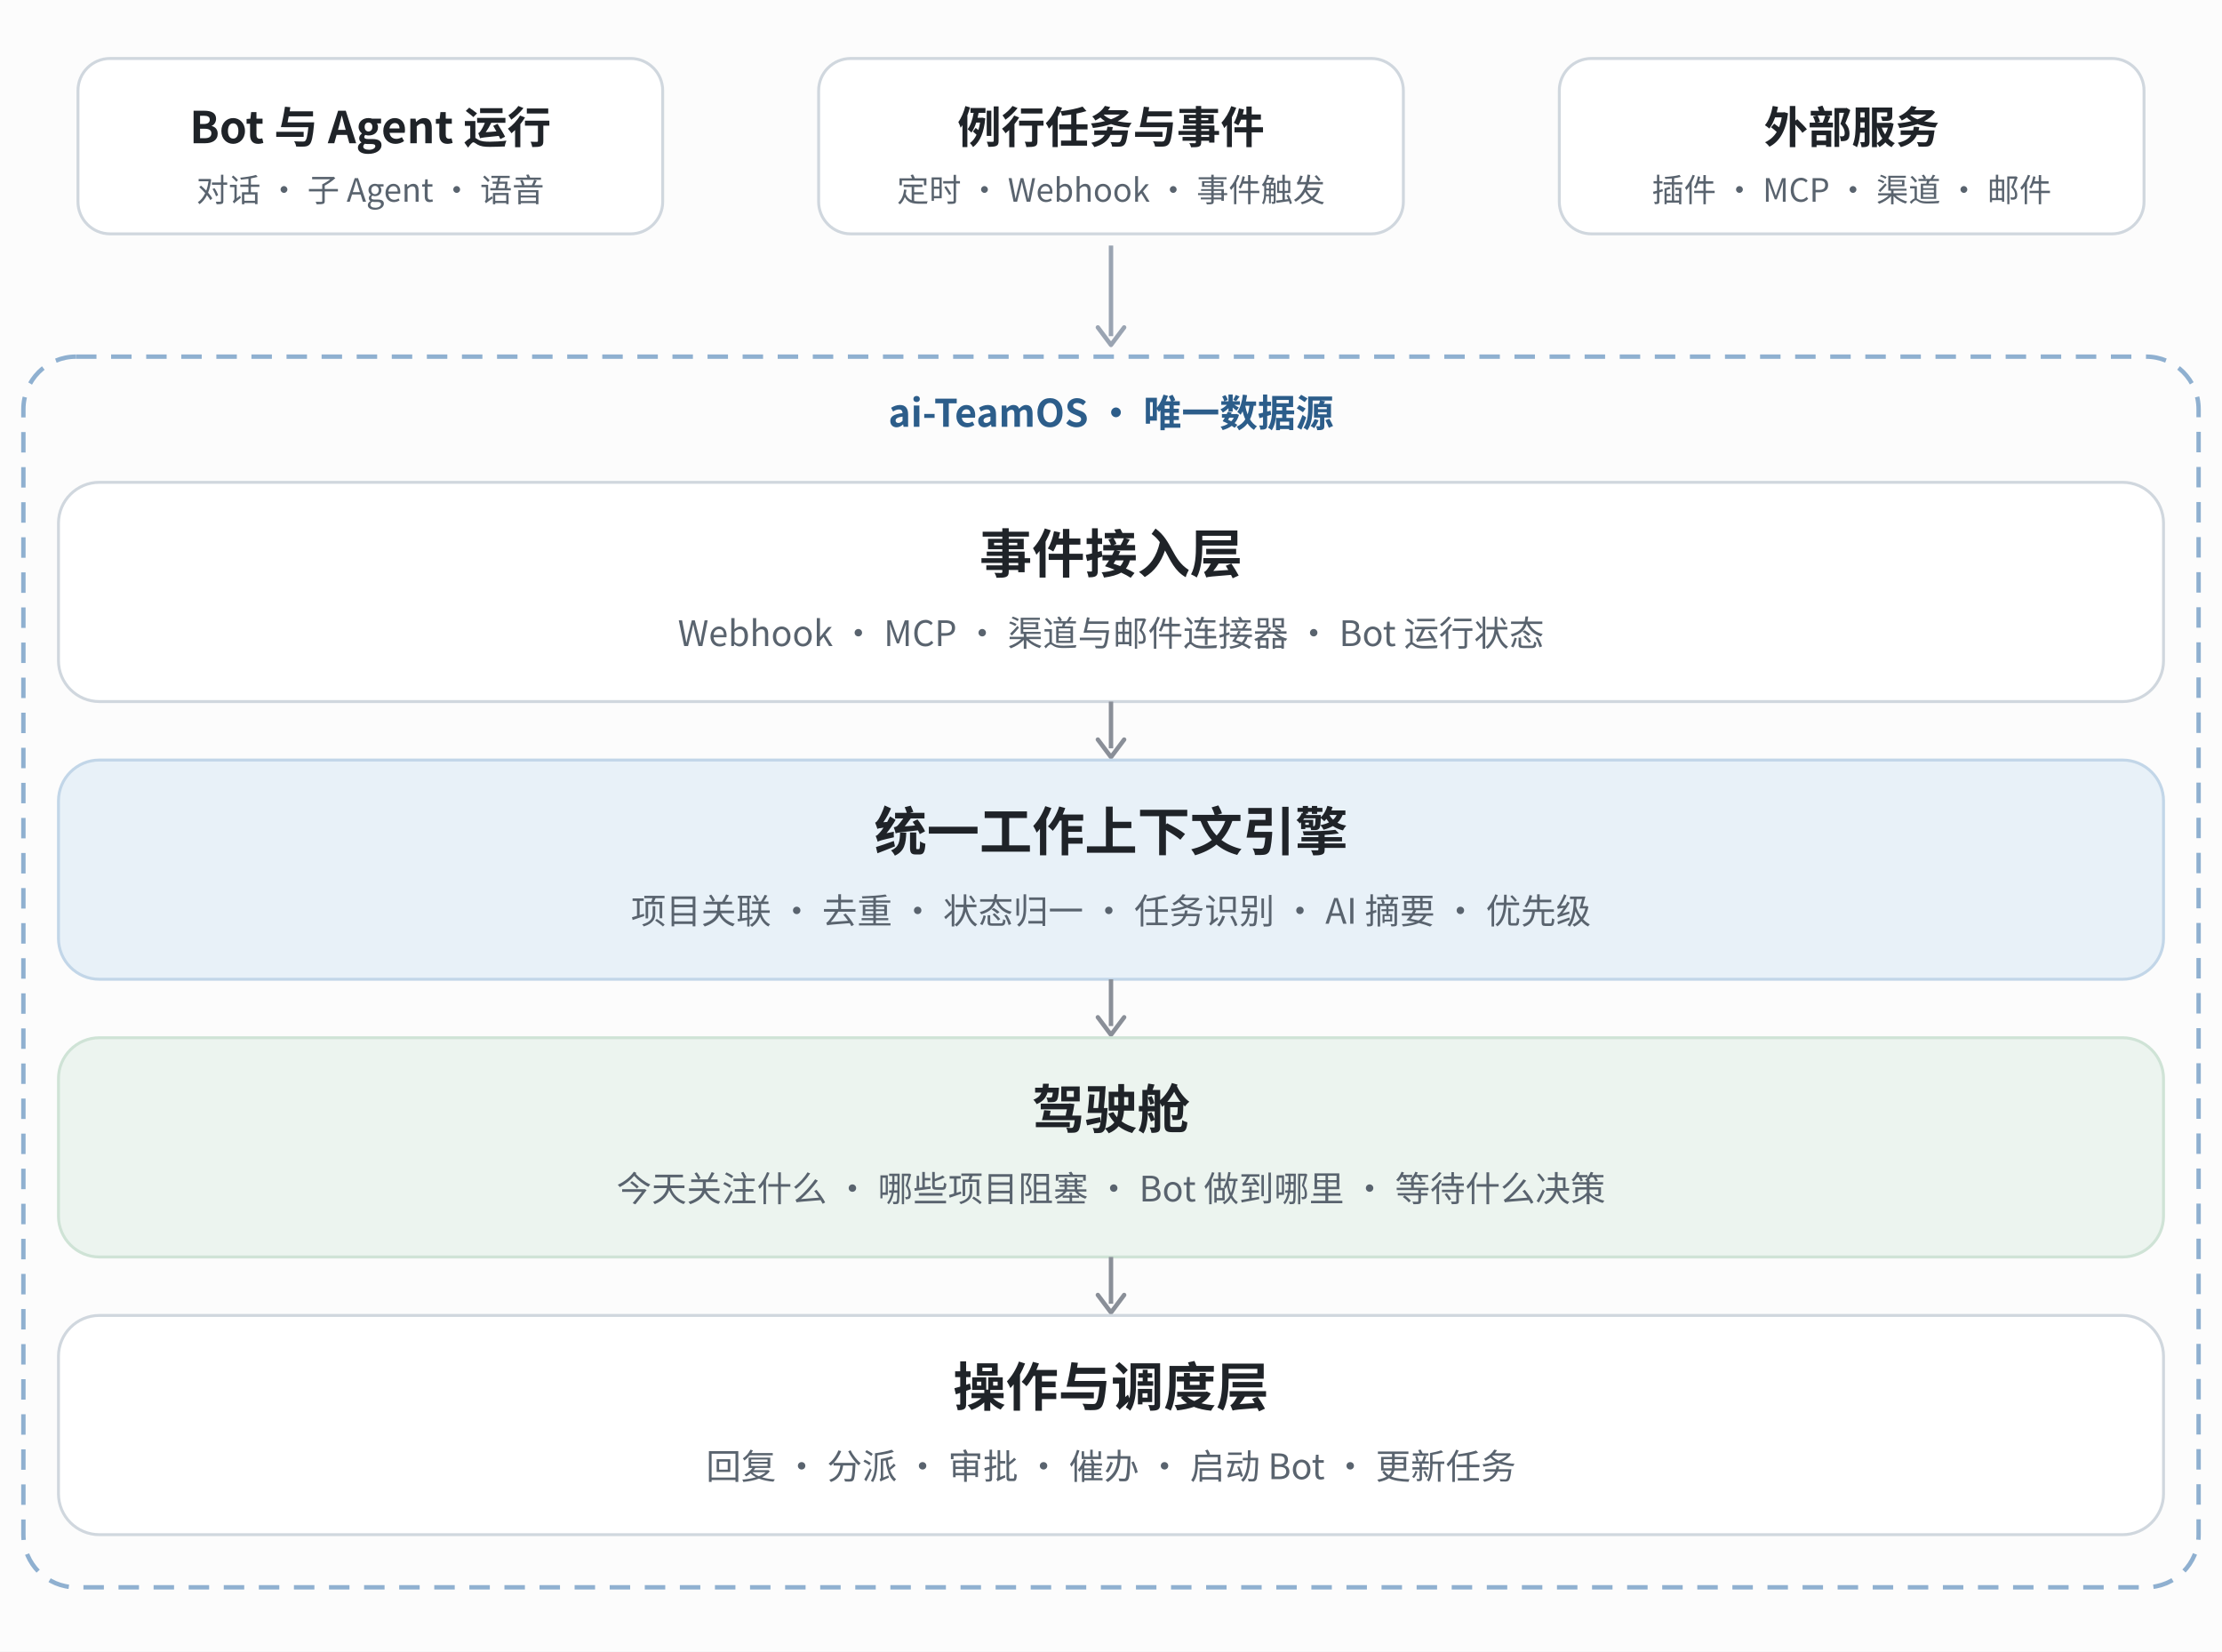
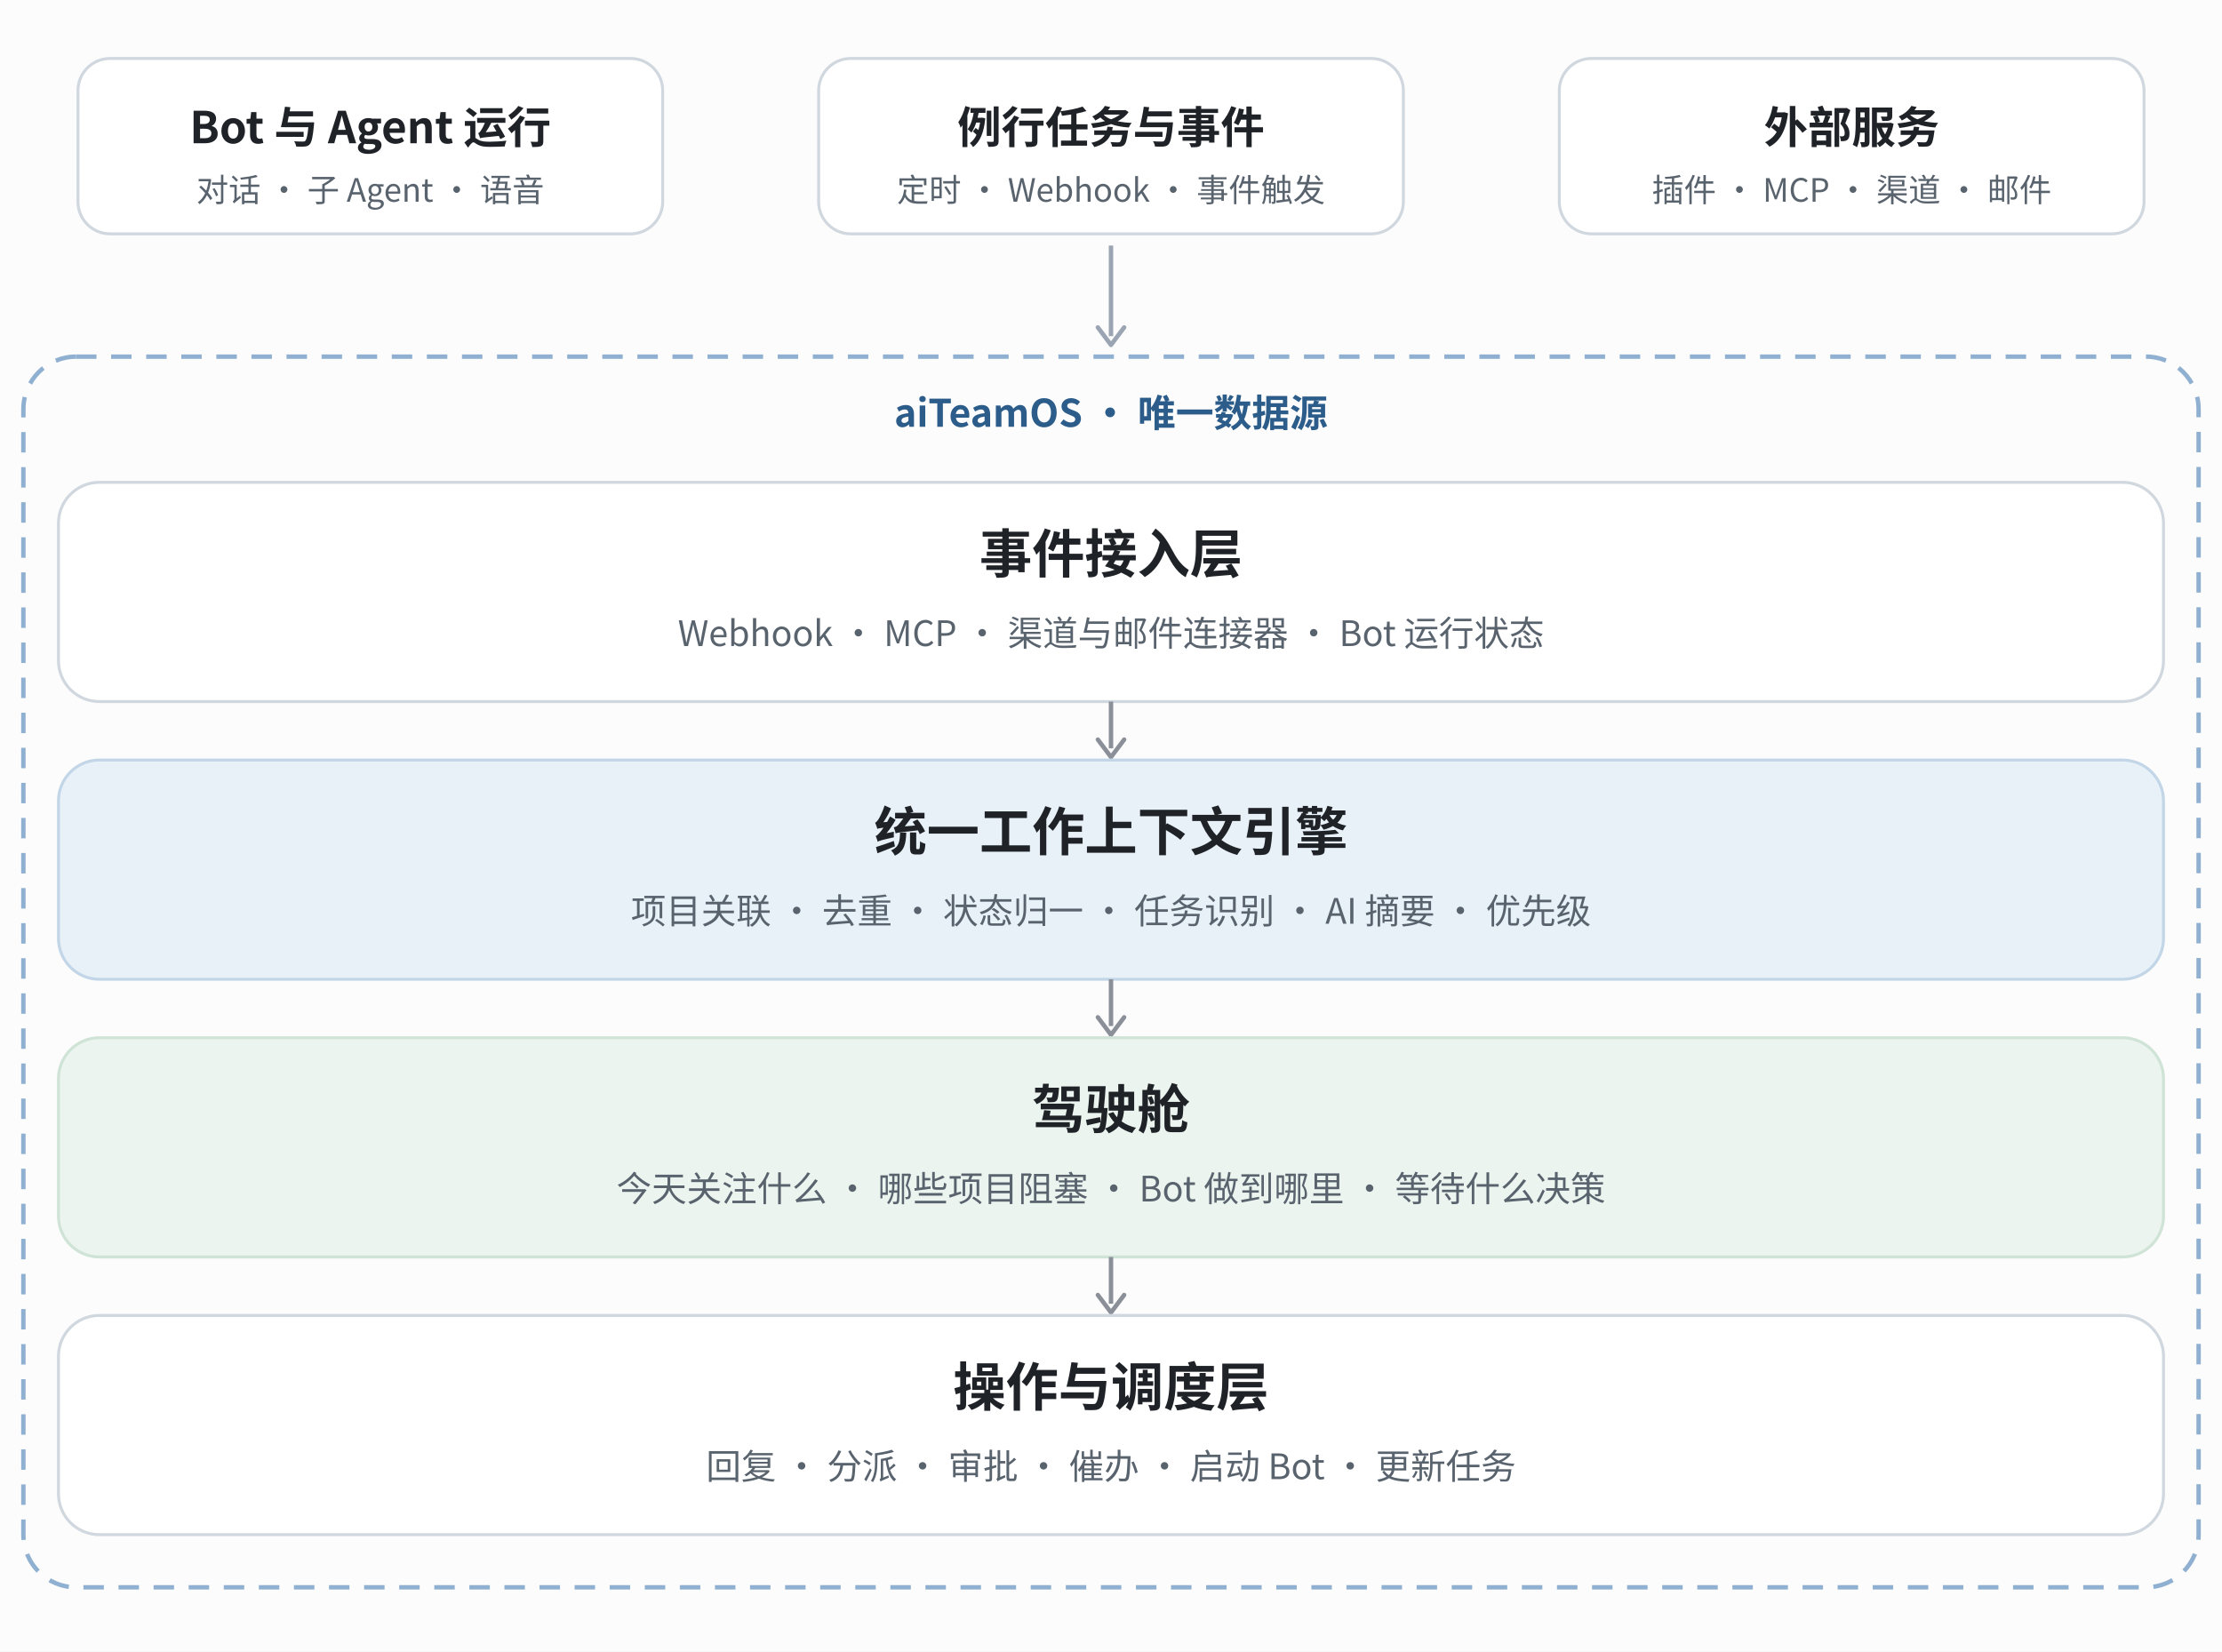
<svg xmlns="http://www.w3.org/2000/svg" width="1520" height="1130" viewBox="0 0 1520 1130" font-family="-apple-system, BlinkMacSystemFont, 'Segoe UI', 'PingFang SC', 'Noto Sans CJK SC', 'Microsoft YaHei', Helvetica, Arial, sans-serif">
  <rect width="1520" height="1130" fill="#fcfcfc" />
  <rect x="53.333" y="40" width="400" height="120" rx="22" fill="#ffffff" stroke="#d0d7de" stroke-width="2" />
  <text x="253.333" y="98" font-size="30" fill="#1f2328" font-weight="600" text-anchor="middle">Bot 与 Agent 运行</text>
  <text x="253.333" y="138" font-size="22" fill="#59636e" font-weight="400" text-anchor="middle">对话 · 子 Agent · 语音</text>
  <rect x="560.0" y="40" width="400" height="120" rx="22" fill="#ffffff" stroke="#d0d7de" stroke-width="2" />
  <text x="760.0" y="98" font-size="30" fill="#1f2328" font-weight="600" text-anchor="middle">例行任务与事件</text>
  <text x="760.0" y="138" font-size="22" fill="#59636e" font-weight="400" text-anchor="middle">定时 · Webhook · 事件触发</text>
  <rect x="1066.667" y="40" width="400" height="120" rx="22" fill="#ffffff" stroke="#d0d7de" stroke-width="2" />
  <text x="1266.667" y="98" font-size="30" fill="#1f2328" font-weight="600" text-anchor="middle">外部服务</text>
  <text x="1266.667" y="138" font-size="22" fill="#59636e" font-weight="400" text-anchor="middle">插件 · MCP · 渠道 · 邮件</text>
  <line x1="760.0" y1="168" x2="760.0" y2="230" stroke="#9aa4b2" stroke-width="3" />
  <path d="M751.0 224 L760.0 236 L769.0 224" fill="none" stroke="#9aa4b2" stroke-width="3" stroke-linecap="round" stroke-linejoin="round" />
  <rect x="16" y="244" width="1488" height="842" rx="36" fill="none" stroke-dasharray="14 10" stroke="#8fb0d0" stroke-width="3" />
-   <text x="760.0" y="292" font-size="26" fill="#2c5d8a" font-weight="600" text-anchor="middle">ai-TeamOS · 唯一数据源</text>
+   <text x="760.0" y="292" font-size="26" fill="#2c5d8a" font-weight="600" text-anchor="middle">aiTeamOS · 唯一数据源</text>
  <rect x="40" y="330" width="1440" height="150" rx="28" fill="#ffffff" stroke="#d0d7de" stroke-width="2" />
  <text x="760.0" y="392" font-size="36" fill="#1f2328" font-weight="700" text-anchor="middle">事件接入层</text>
  <text x="760.0" y="442" font-size="24" fill="#59636e" font-weight="400" text-anchor="middle">Webhook · MCP · 渠道与邮件连接器 · Bot 运行状态</text>
  <line x1="760.0" y1="480" x2="760.0" y2="512" stroke="#8a8f98" stroke-width="3" />
  <path d="M751.0 506 L760.0 518 L769.0 506" fill="none" stroke="#8a8f98" stroke-width="3" stroke-linecap="round" stroke-linejoin="round" />
  <rect x="40" y="520" width="1440" height="150" rx="28" fill="#e8f1f8" stroke="#c2d6e8" stroke-width="2" />
  <text x="760.0" y="582" font-size="36" fill="#1f2328" font-weight="700" text-anchor="middle">统一工作上下文引擎</text>
  <text x="760.0" y="632" font-size="24" fill="#59636e" font-weight="400" text-anchor="middle">项目关联 · 去重 · 状态归一 · 任务识别 · AI 摘要 · 优先级</text>
  <line x1="760.0" y1="670" x2="760.0" y2="702" stroke="#8a8f98" stroke-width="3" />
  <path d="M751.0 696 L760.0 708 L769.0 696" fill="none" stroke="#8a8f98" stroke-width="3" stroke-linecap="round" stroke-linejoin="round" />
  <rect x="40" y="710" width="1440" height="150" rx="28" fill="#ecf4ef" stroke="#cfe3d6" stroke-width="2" />
  <text x="760.0" y="772" font-size="36" fill="#1f2328" font-weight="700" text-anchor="middle">驾驶舱</text>
  <text x="760.0" y="822" font-size="24" fill="#59636e" font-weight="400" text-anchor="middle">今天关注什么 · 哪些项目阻塞 · Bot 做到哪里 · 等待什么决策</text>
  <line x1="760.0" y1="860" x2="760.0" y2="892" stroke="#8a8f98" stroke-width="3" />
  <path d="M751.0 886 L760.0 898 L769.0 886" fill="none" stroke="#8a8f98" stroke-width="3" stroke-linecap="round" stroke-linejoin="round" />
  <rect x="40" y="900" width="1440" height="150" rx="28" fill="#ffffff" stroke="#d0d7de" stroke-width="2" />
  <text x="760.0" y="962" font-size="36" fill="#1f2328" font-weight="700" text-anchor="middle">操作与调度层</text>
  <text x="760.0" y="1012" font-size="24" fill="#59636e" font-weight="400" text-anchor="middle">回复 · 分派 · 审批 · 催办 · 启动 Bot · 更新任务</text>
</svg>
